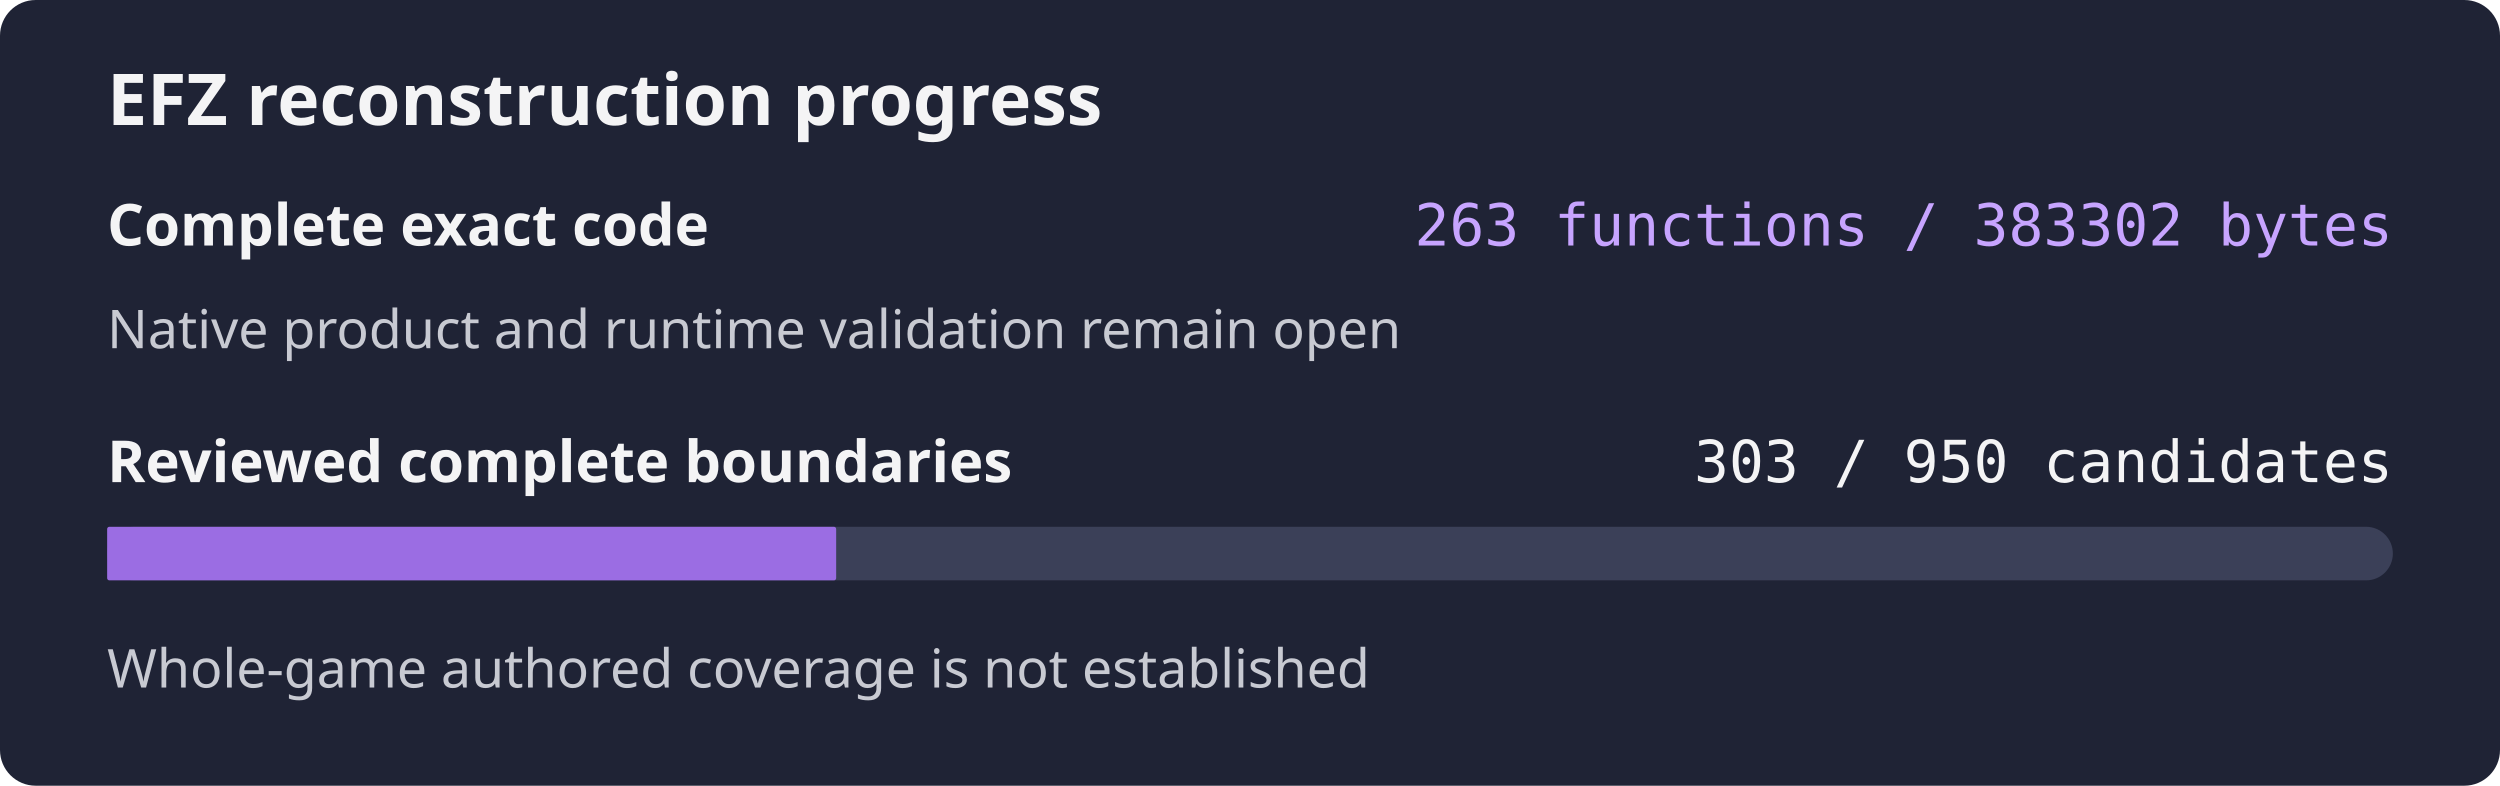
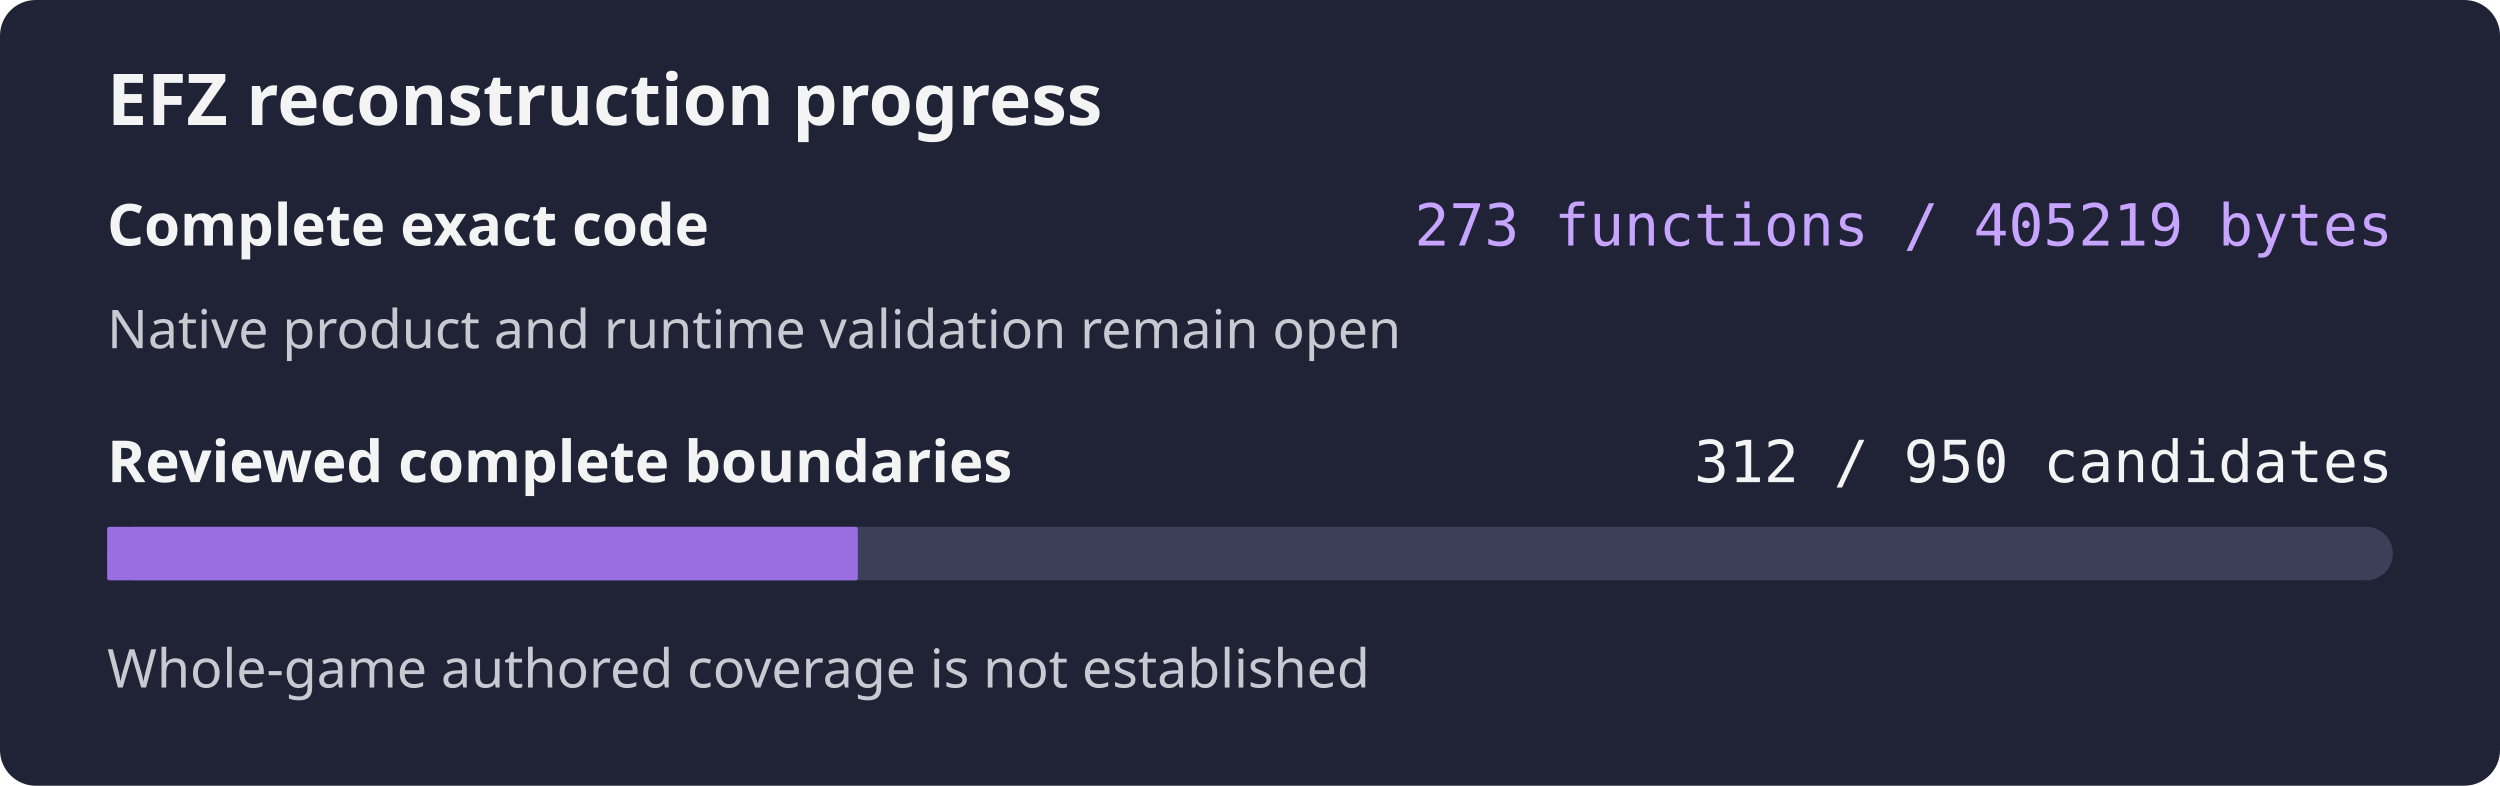
- <svg xmlns="http://www.w3.org/2000/svg" width="560" height="176" role="img" aria-label="EFZ reconstruction: 263 exact functions, 383302 exact bytes; 303 reviewed boundaries out of 950 candidates">
+ <svg xmlns="http://www.w3.org/2000/svg" width="560" height="176" role="img" aria-label="EFZ reconstruction: 273 exact functions, 405219 exact bytes; 312 reviewed boundaries out of 950 candidates">
  <rect width="560" height="176" rx="8" fill="#1f2335" />
  <text x="24" y="28" fill="#f4f4f5" font-family="sans-serif" font-size="16" font-weight="600">EFZ reconstruction progress</text>
  <text x="24" y="55" fill="#f4f4f5" font-family="sans-serif" font-size="13" font-weight="600">Complete exact code</text>
-   <text x="536" y="55" fill="#c7a4ff" text-anchor="end" font-family="monospace" font-size="13">263 functions / 383302 bytes</text>
+   <text x="536" y="55" fill="#c7a4ff" text-anchor="end" font-family="monospace" font-size="13">273 functions / 405219 bytes</text>
  <text x="24" y="78" fill="#c8cad2" font-family="sans-serif" font-size="12">Native product and runtime validation remain open</text>
  <text x="24" y="108" fill="#f4f4f5" font-family="sans-serif" font-size="13" font-weight="600">Reviewed complete boundaries</text>
-   <text x="536" y="108" fill="#f4f4f5" text-anchor="end" font-family="monospace" font-size="13">303 / 950 candidates</text>
+   <text x="536" y="108" fill="#f4f4f5" text-anchor="end" font-family="monospace" font-size="13">312 / 950 candidates</text>
  <rect x="24" y="118" width="512" height="12" rx="6" fill="#3b4058" />
-   <rect x="24" y="118" width="163.30" height="12" rx="0.5" fill="#9b6de3" />
+   <rect x="24" y="118" width="168.15" height="12" rx="0.5" fill="#9b6de3" />
  <text x="24" y="154" fill="#c8cad2" font-family="sans-serif" font-size="12">Whole-game authored coverage is not established</text>
</svg>
